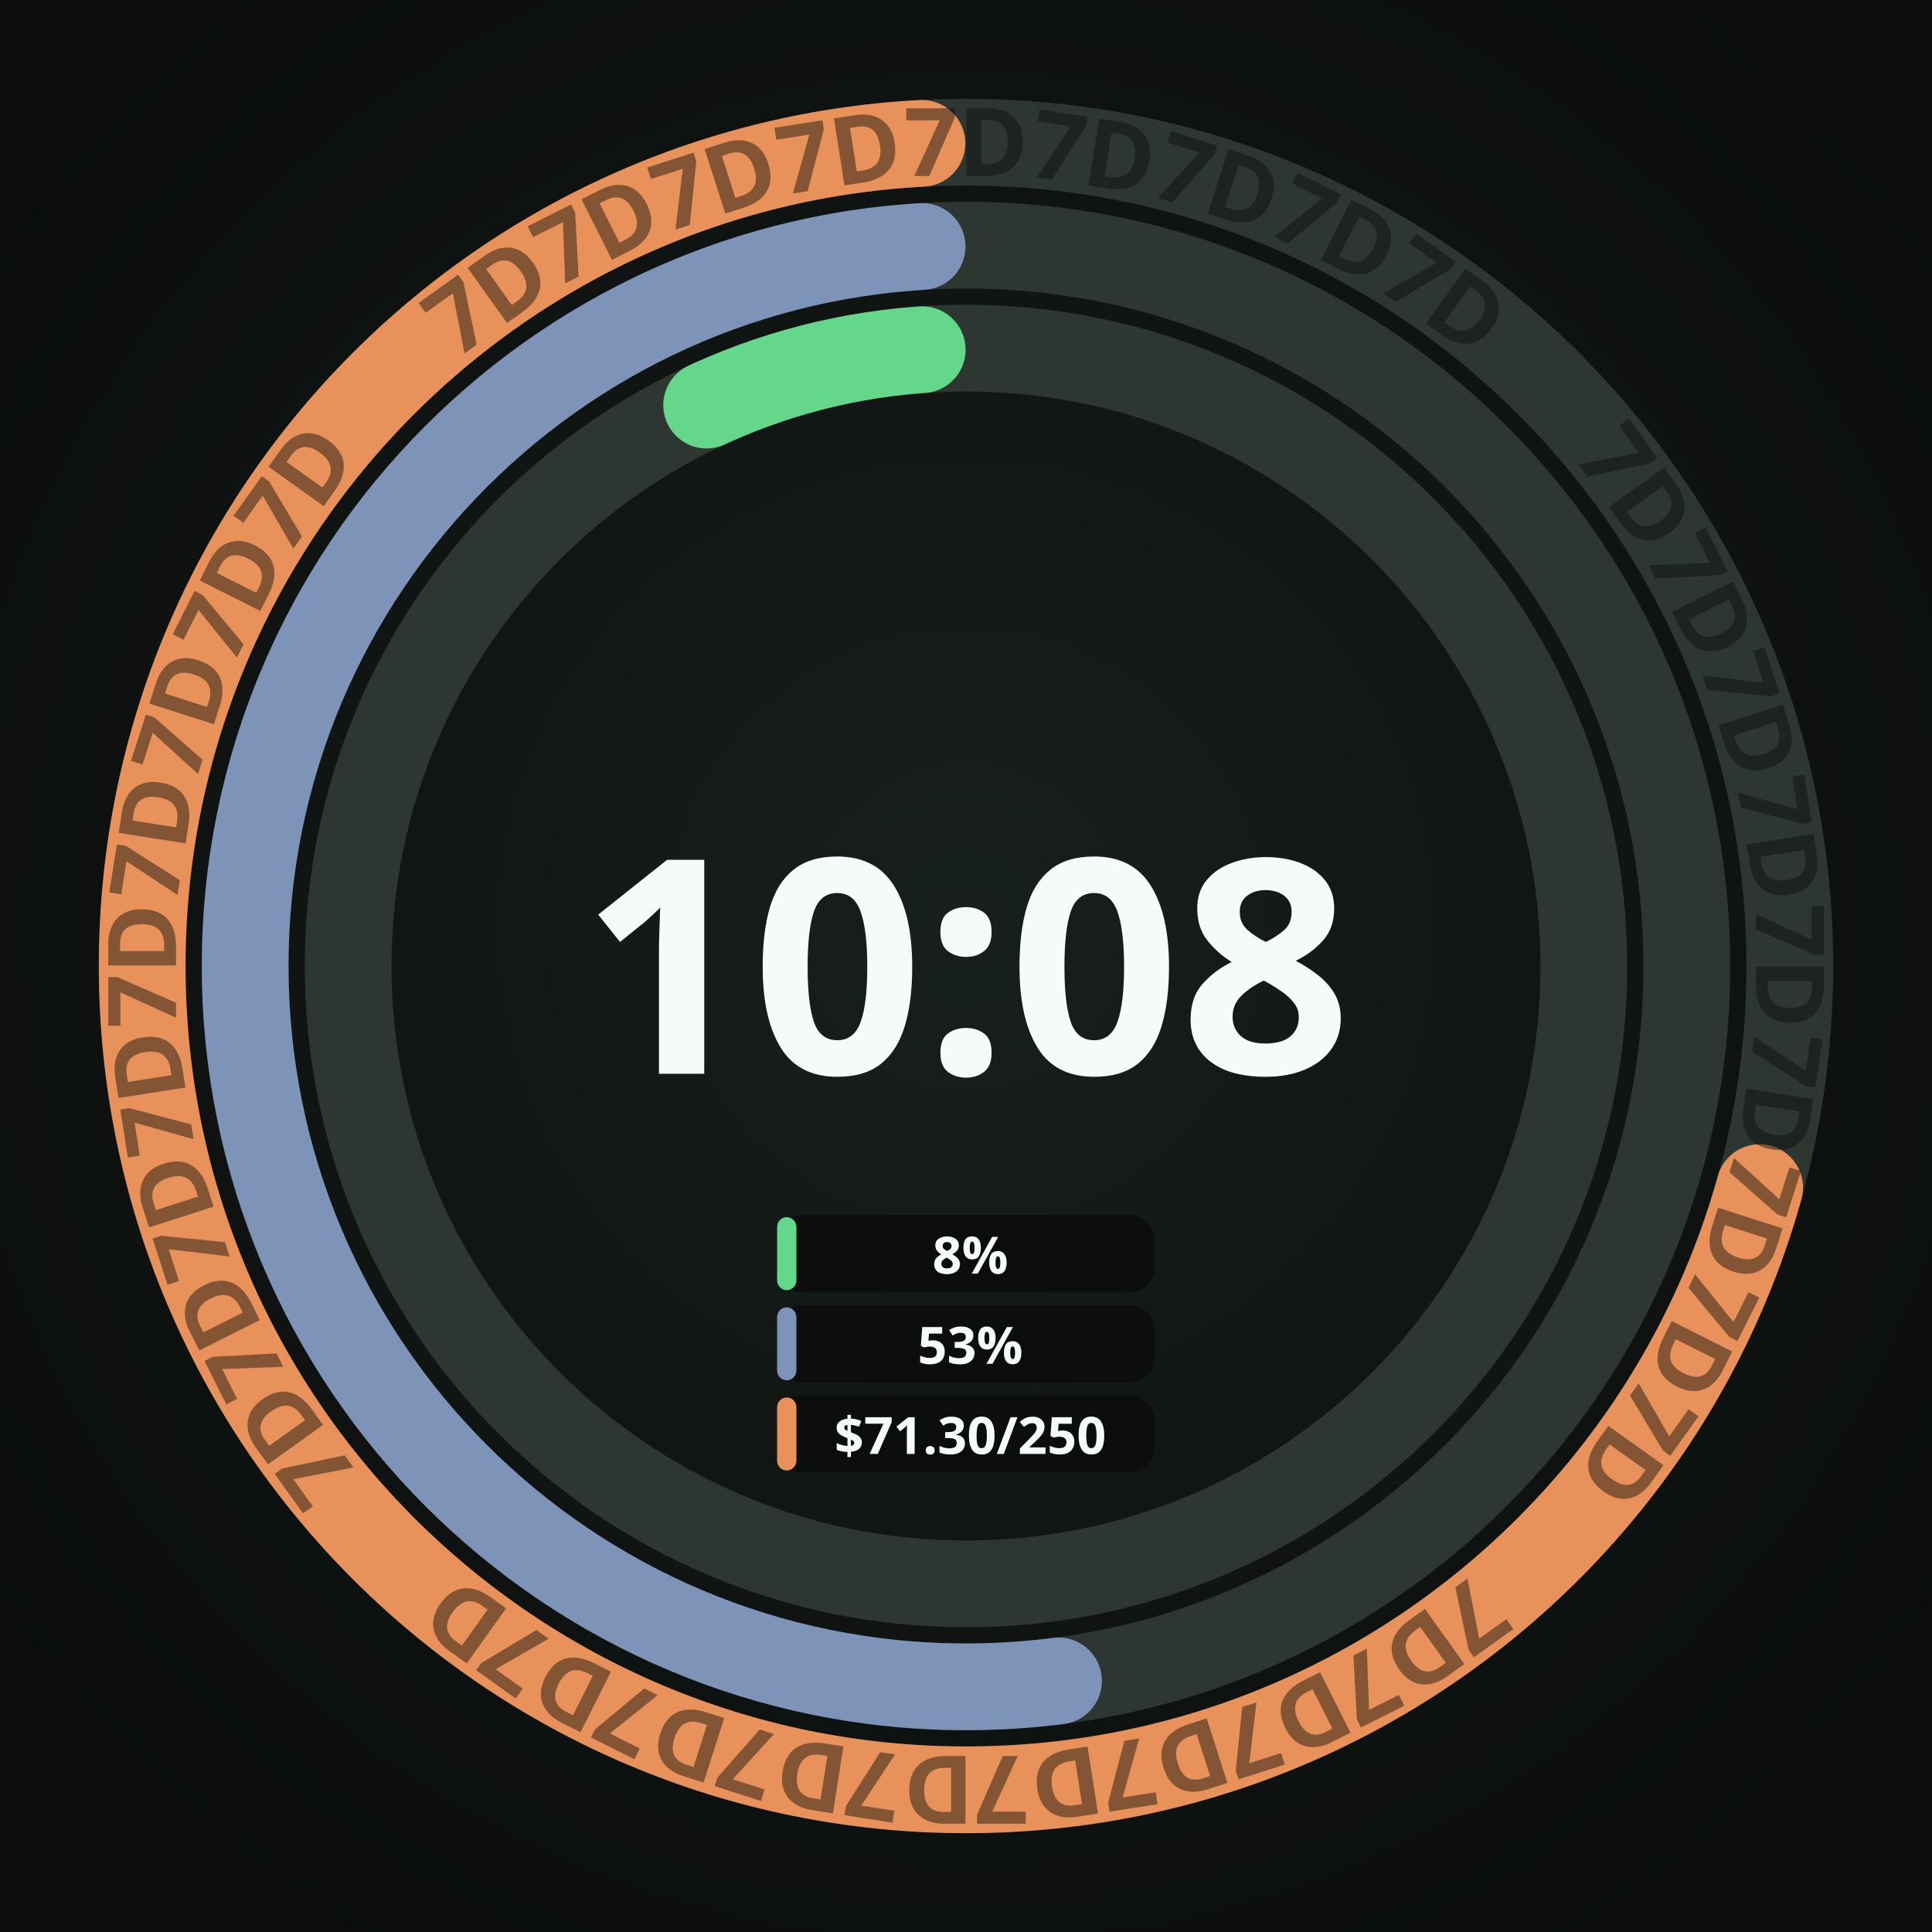
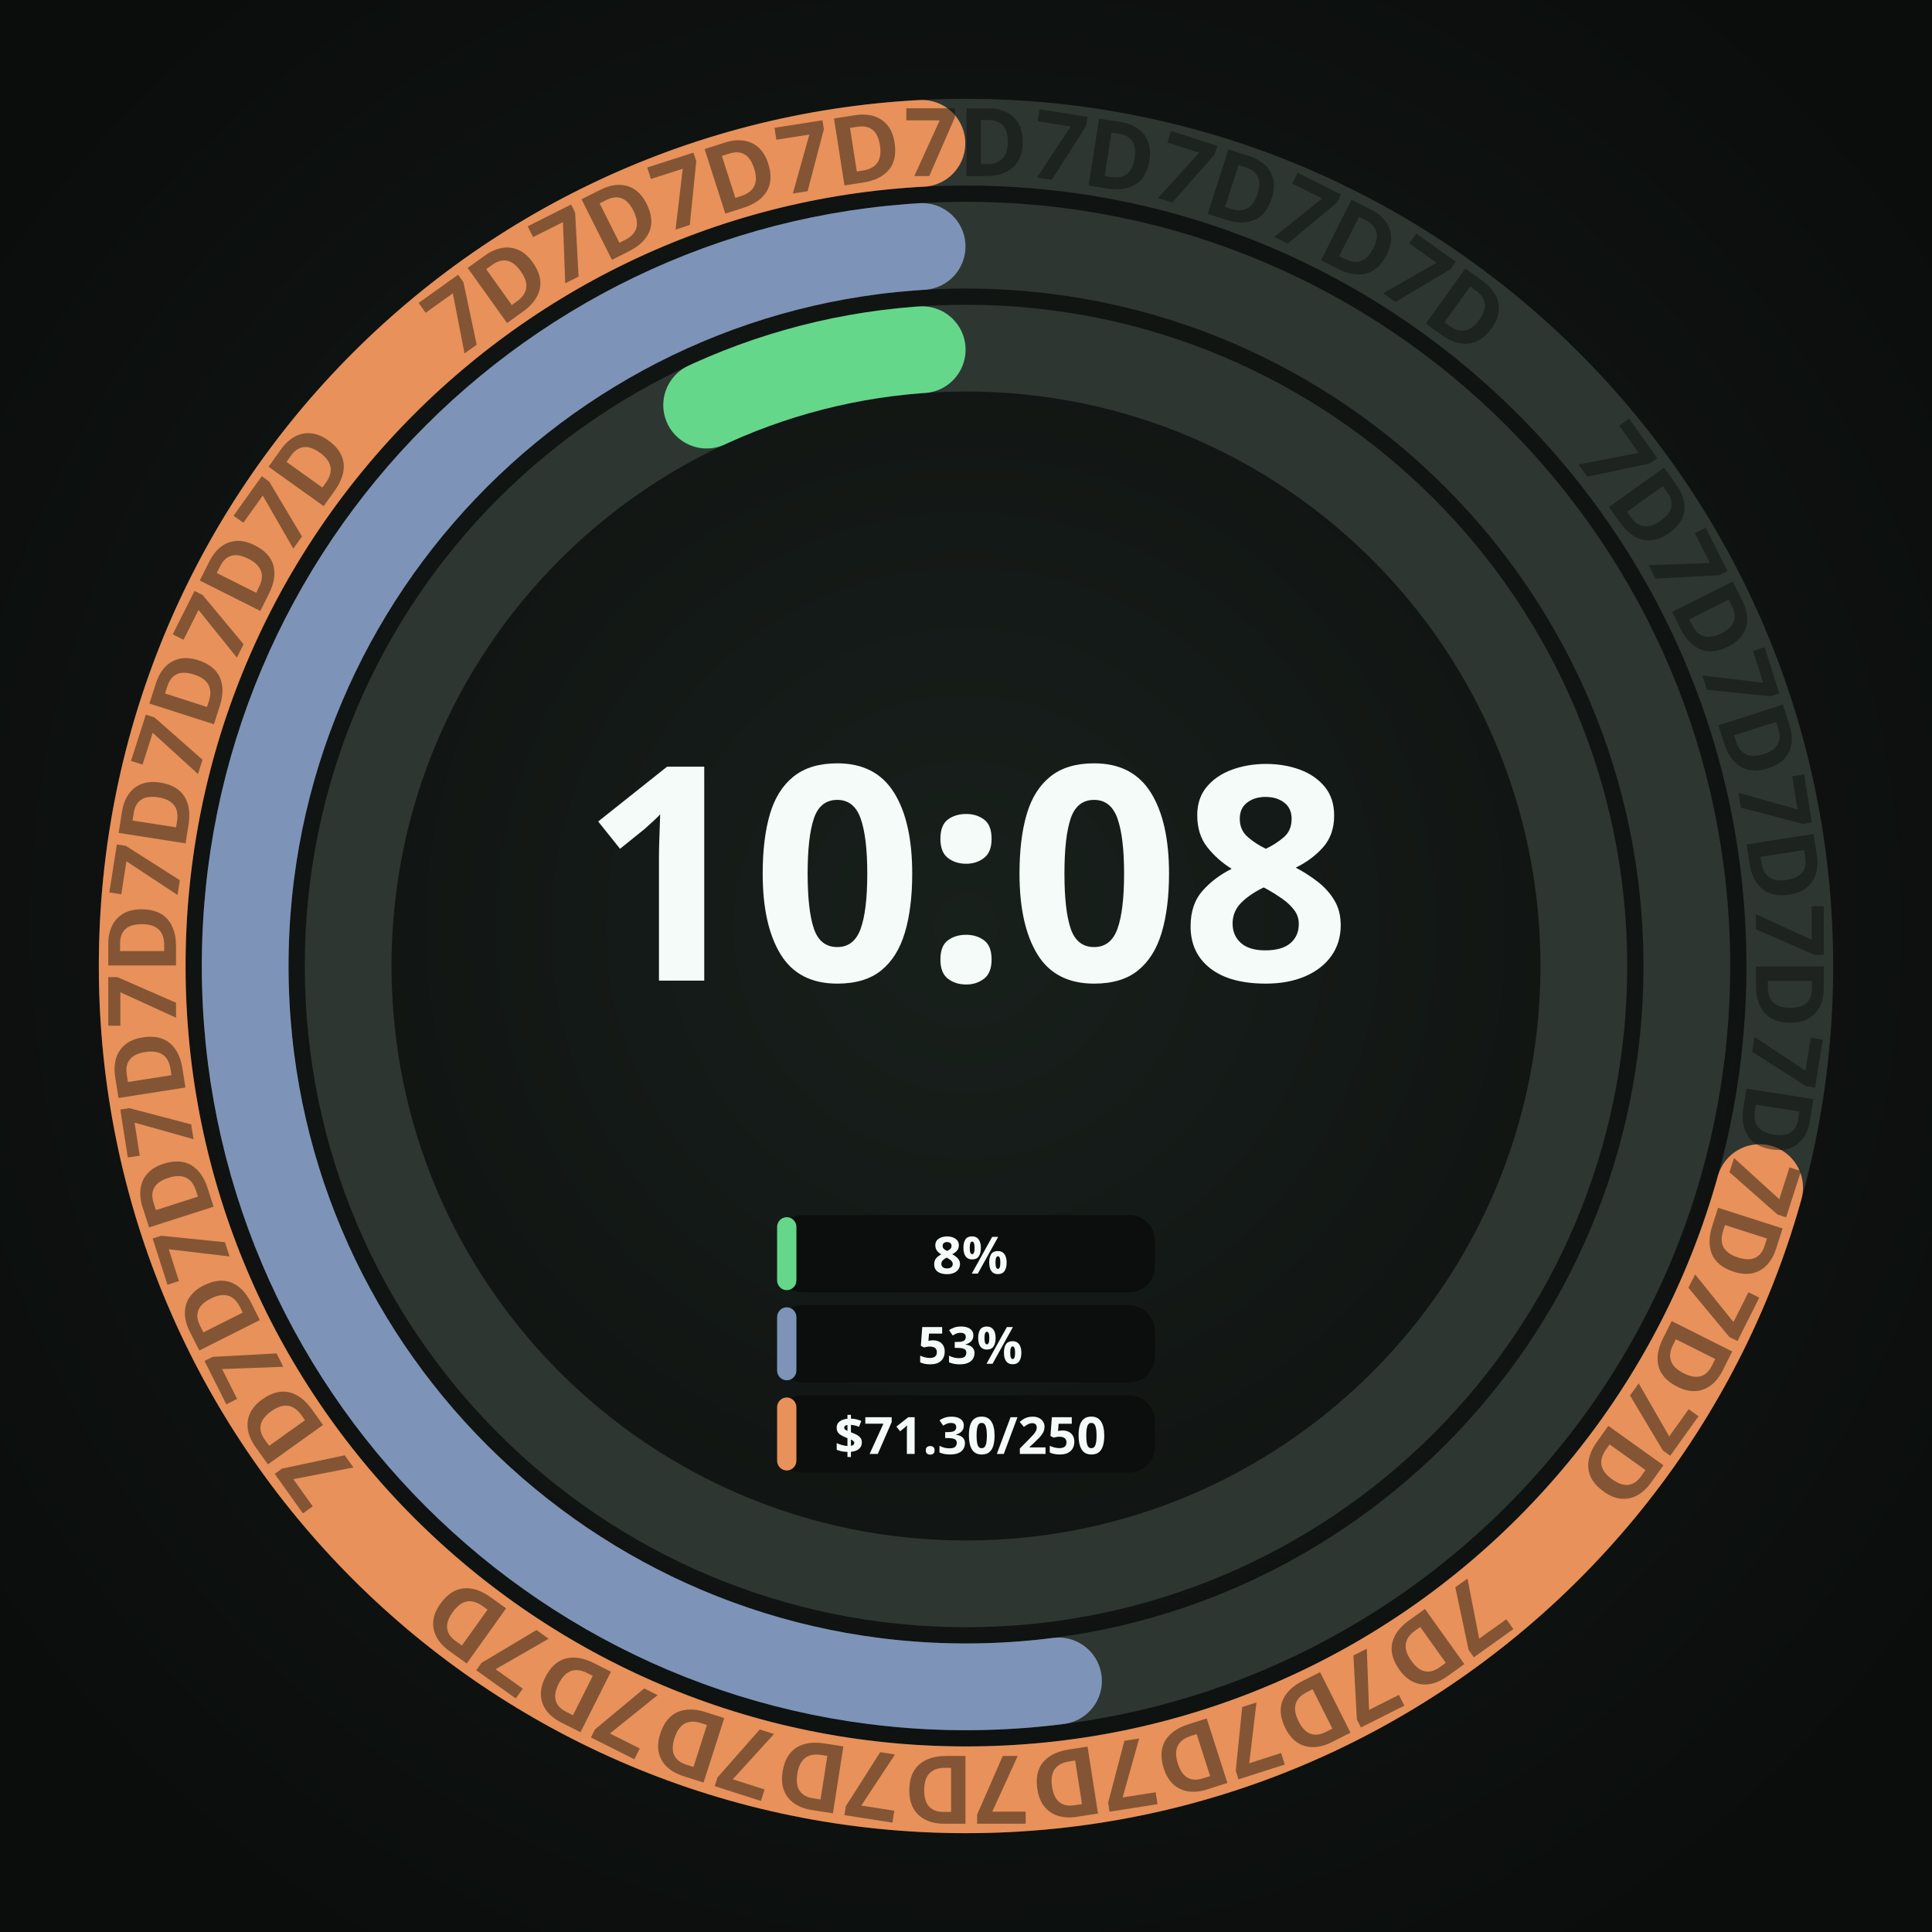
<svg xmlns="http://www.w3.org/2000/svg" width="450" height="450" viewBox="0 0 450 450" role="img" aria-label="Round · 3 providers · plan + budget">
  <defs>
    <radialGradient id="lift" cx="50%" cy="48%" r="62%">
      <stop offset="0%" stop-color="#18201C" />
      <stop offset="55%" stop-color="#101412" />
      <stop offset="100%" stop-color="#0A0D0B" />
    </radialGradient>
  </defs>
  <rect width="450" height="450" fill="url(#lift)" />
  <circle cx="225" cy="225" r="143.91" fill="none" stroke="#2E3632" stroke-width="20.205" />
  <circle cx="225" cy="225" r="143.91" fill="none" stroke="#65D78A" stroke-width="20.205" stroke-linecap="round" stroke-dasharray="52.13 904.21" stroke-dashoffset="-841.98" transform="rotate(-90 225 225)" />
  <circle cx="225" cy="225" r="167.895" fill="none" stroke="#2E3632" stroke-width="20.205" />
  <circle cx="225" cy="225" r="167.895" fill="none" stroke="#7E93B8" stroke-width="20.205" stroke-linecap="round" stroke-dasharray="538.90 1054.92" stroke-dashoffset="-505.91" transform="rotate(-90 225 225)" />
  <circle cx="225" cy="225" r="191.88" fill="none" stroke="#2E3632" stroke-width="20.205" />
  <circle cx="225" cy="225" r="191.88" fill="none" stroke="#E8915A" stroke-width="20.205" stroke-linecap="round" stroke-dasharray="841.81 1205.62" stroke-dashoffset="-353.70" transform="rotate(-90 225 225)" />
  <g font-family="Noto Sans, sans-serif" font-size="22.1" font-weight="700" fill="#0A0D0B" fill-opacity="0.45" text-anchor="middle">
    <text x="225" y="41.0" transform="rotate(54.44 225 225)">7D</text>
    <text x="225" y="41.0" transform="rotate(63.33 225 225)">7D</text>
    <text x="225" y="41.0" transform="rotate(72.22 225 225)">7D</text>
    <text x="225" y="41.0" transform="rotate(81.11 225 225)">7D</text>
    <text x="225" y="41.0" transform="rotate(90.00 225 225)">7D</text>
    <text x="225" y="41.0" transform="rotate(98.89 225 225)">7D</text>
    <text x="225" y="41.0" transform="rotate(107.78 225 225)">7D</text>
    <text x="225" y="41.0" transform="rotate(116.67 225 225)">7D</text>
    <text x="225" y="41.0" transform="rotate(125.56 225 225)">7D</text>
    <text x="225" y="41.0" transform="rotate(144.44 225 225)">7D</text>
    <text x="225" y="41.0" transform="rotate(153.33 225 225)">7D</text>
    <text x="225" y="41.0" transform="rotate(162.22 225 225)">7D</text>
    <text x="225" y="41.0" transform="rotate(171.11 225 225)">7D</text>
    <text x="225" y="41.0" transform="rotate(180.00 225 225)">7D</text>
    <text x="225" y="41.0" transform="rotate(188.89 225 225)">7D</text>
    <text x="225" y="41.0" transform="rotate(197.78 225 225)">7D</text>
    <text x="225" y="41.0" transform="rotate(206.67 225 225)">7D</text>
    <text x="225" y="41.0" transform="rotate(215.56 225 225)">7D</text>
    <text x="225" y="41.0" transform="rotate(234.44 225 225)">7D</text>
    <text x="225" y="41.0" transform="rotate(243.33 225 225)">7D</text>
    <text x="225" y="41.0" transform="rotate(252.22 225 225)">7D</text>
    <text x="225" y="41.0" transform="rotate(261.11 225 225)">7D</text>
    <text x="225" y="41.0" transform="rotate(270.00 225 225)">7D</text>
    <text x="225" y="41.0" transform="rotate(278.89 225 225)">7D</text>
    <text x="225" y="41.0" transform="rotate(287.78 225 225)">7D</text>
    <text x="225" y="41.0" transform="rotate(296.67 225 225)">7D</text>
    <text x="225" y="41.0" transform="rotate(305.56 225 225)">7D</text>
    <text x="225" y="41.0" transform="rotate(324.44 225 225)">7D</text>
    <text x="225" y="41.0" transform="rotate(333.33 225 225)">7D</text>
    <text x="225" y="41.0" transform="rotate(342.22 225 225)">7D</text>
    <text x="225" y="41.0" transform="rotate(351.11 225 225)">7D</text>
    <text x="225" y="41.0" transform="rotate(360.00 225 225)">7D</text>
    <text x="225" y="41.0" transform="rotate(368.89 225 225)">7D</text>
    <text x="225" y="41.0" transform="rotate(377.78 225 225)">7D</text>
    <text x="225" y="41.0" transform="rotate(386.67 225 225)">7D</text>
    <text x="225" y="41.0" transform="rotate(395.56 225 225)">7D</text>
  </g>
-   <text x="225" y="250.1" text-anchor="middle" font-family="Noto Sans, sans-serif" font-size="69.8" font-weight="700" fill="#F4FBF8">10:08</text>
+   <text x="225" y="228.4" text-anchor="middle" font-family="Noto Sans, sans-serif" font-size="69.8" font-weight="700" fill="#F4FBF8">10:08</text>
  <rect x="181.0" y="283.0" width="88.0" height="18.0" rx="6.0" fill="#0B0E0C" fill-opacity="0.92" />
  <rect x="181.0" y="283.5" width="4.5" height="17.0" rx="2.3" fill="#65D78A" />
  <text x="226.0" y="292.0" text-anchor="middle" dominant-baseline="central" font-family="Noto Sans, sans-serif" font-size="12.0" font-weight="700" fill="#F4FBF8">8%</text>
  <rect x="181.0" y="304.0" width="88.0" height="18.0" rx="6.0" fill="#0B0E0C" fill-opacity="0.92" />
  <rect x="181.0" y="304.5" width="4.5" height="17.0" rx="2.3" fill="#7E93B8" />
  <text x="226.0" y="313.0" text-anchor="middle" dominant-baseline="central" font-family="Noto Sans, sans-serif" font-size="12.0" font-weight="700" fill="#F4FBF8">53%</text>
  <rect x="181.0" y="325.0" width="88.0" height="18.0" rx="6.0" fill="#0B0E0C" fill-opacity="0.92" />
  <rect x="181.0" y="325.5" width="4.5" height="17.0" rx="2.3" fill="#E8915A" />
  <text x="226.0" y="334.0" text-anchor="middle" dominant-baseline="central" font-family="Noto Sans, sans-serif" font-size="12.0" font-weight="700" fill="#F4FBF8">$71.30/250</text>
</svg>
